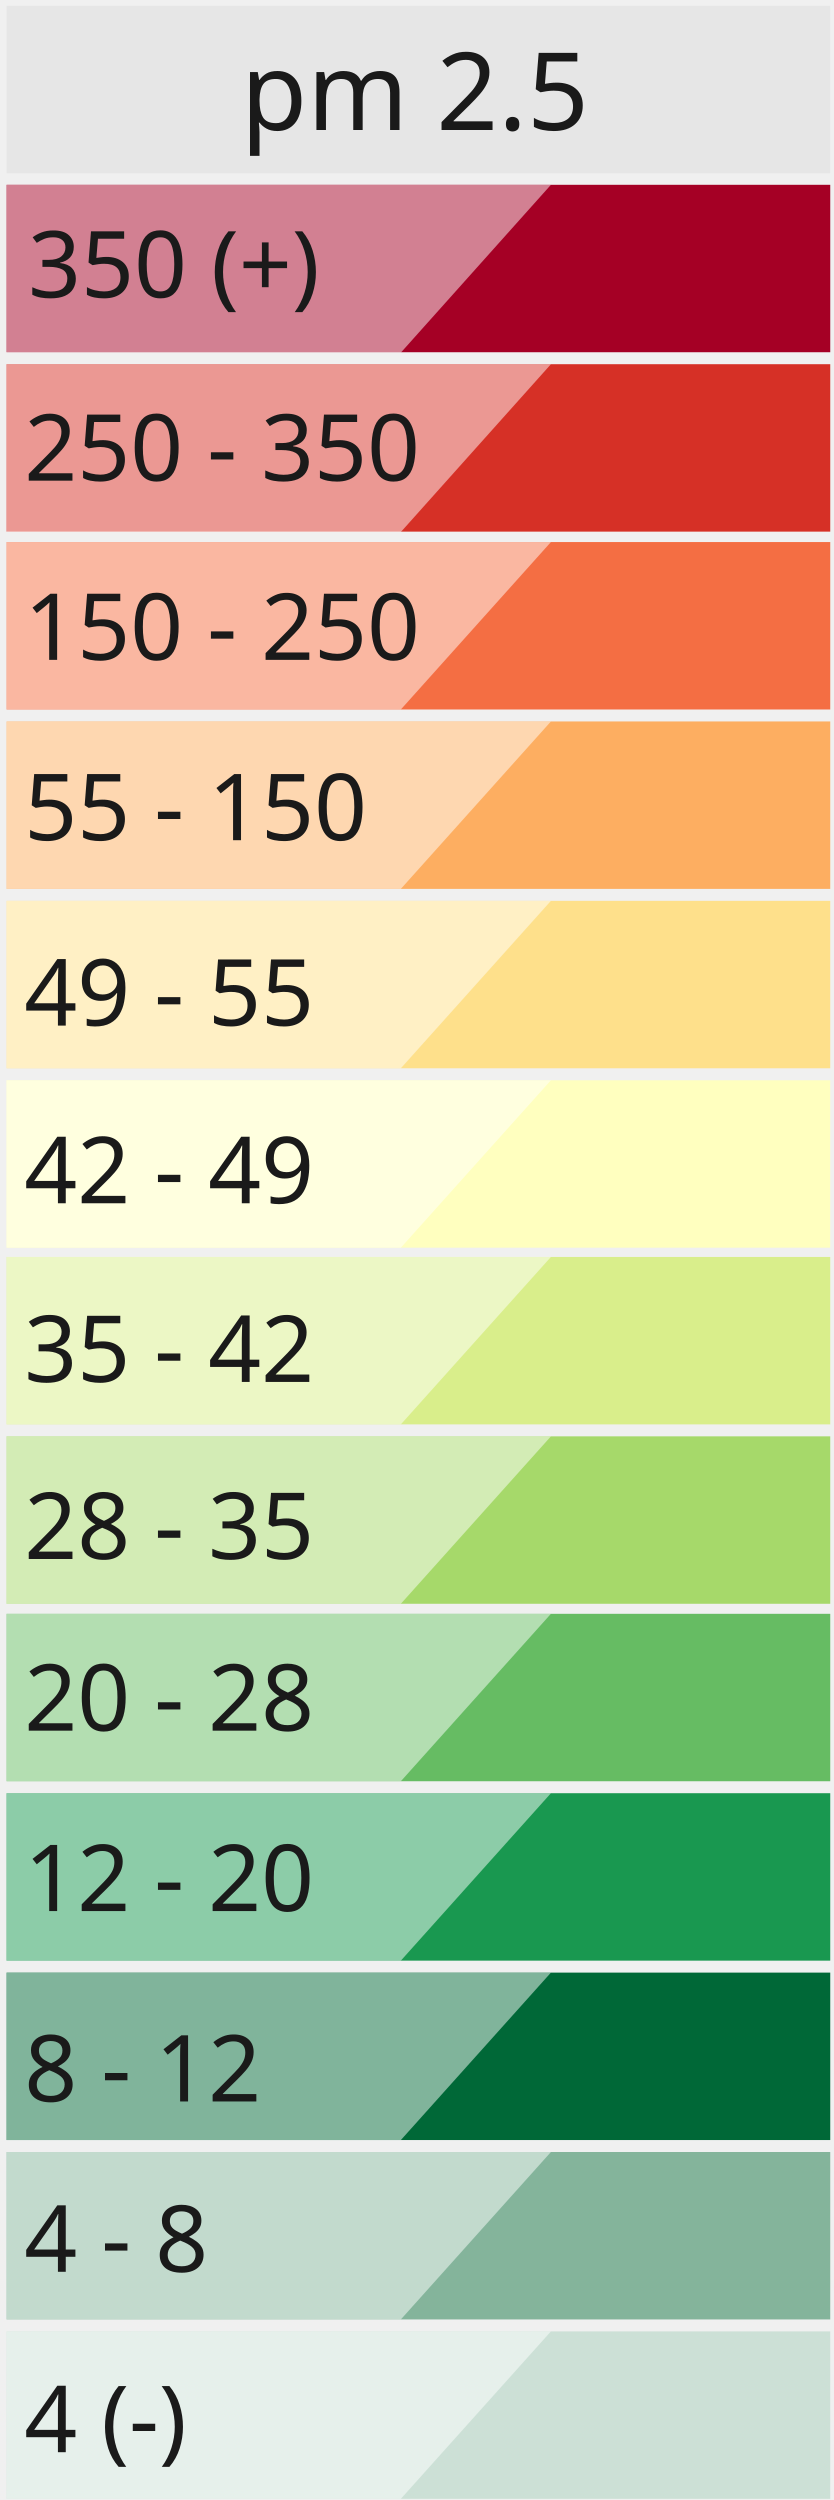
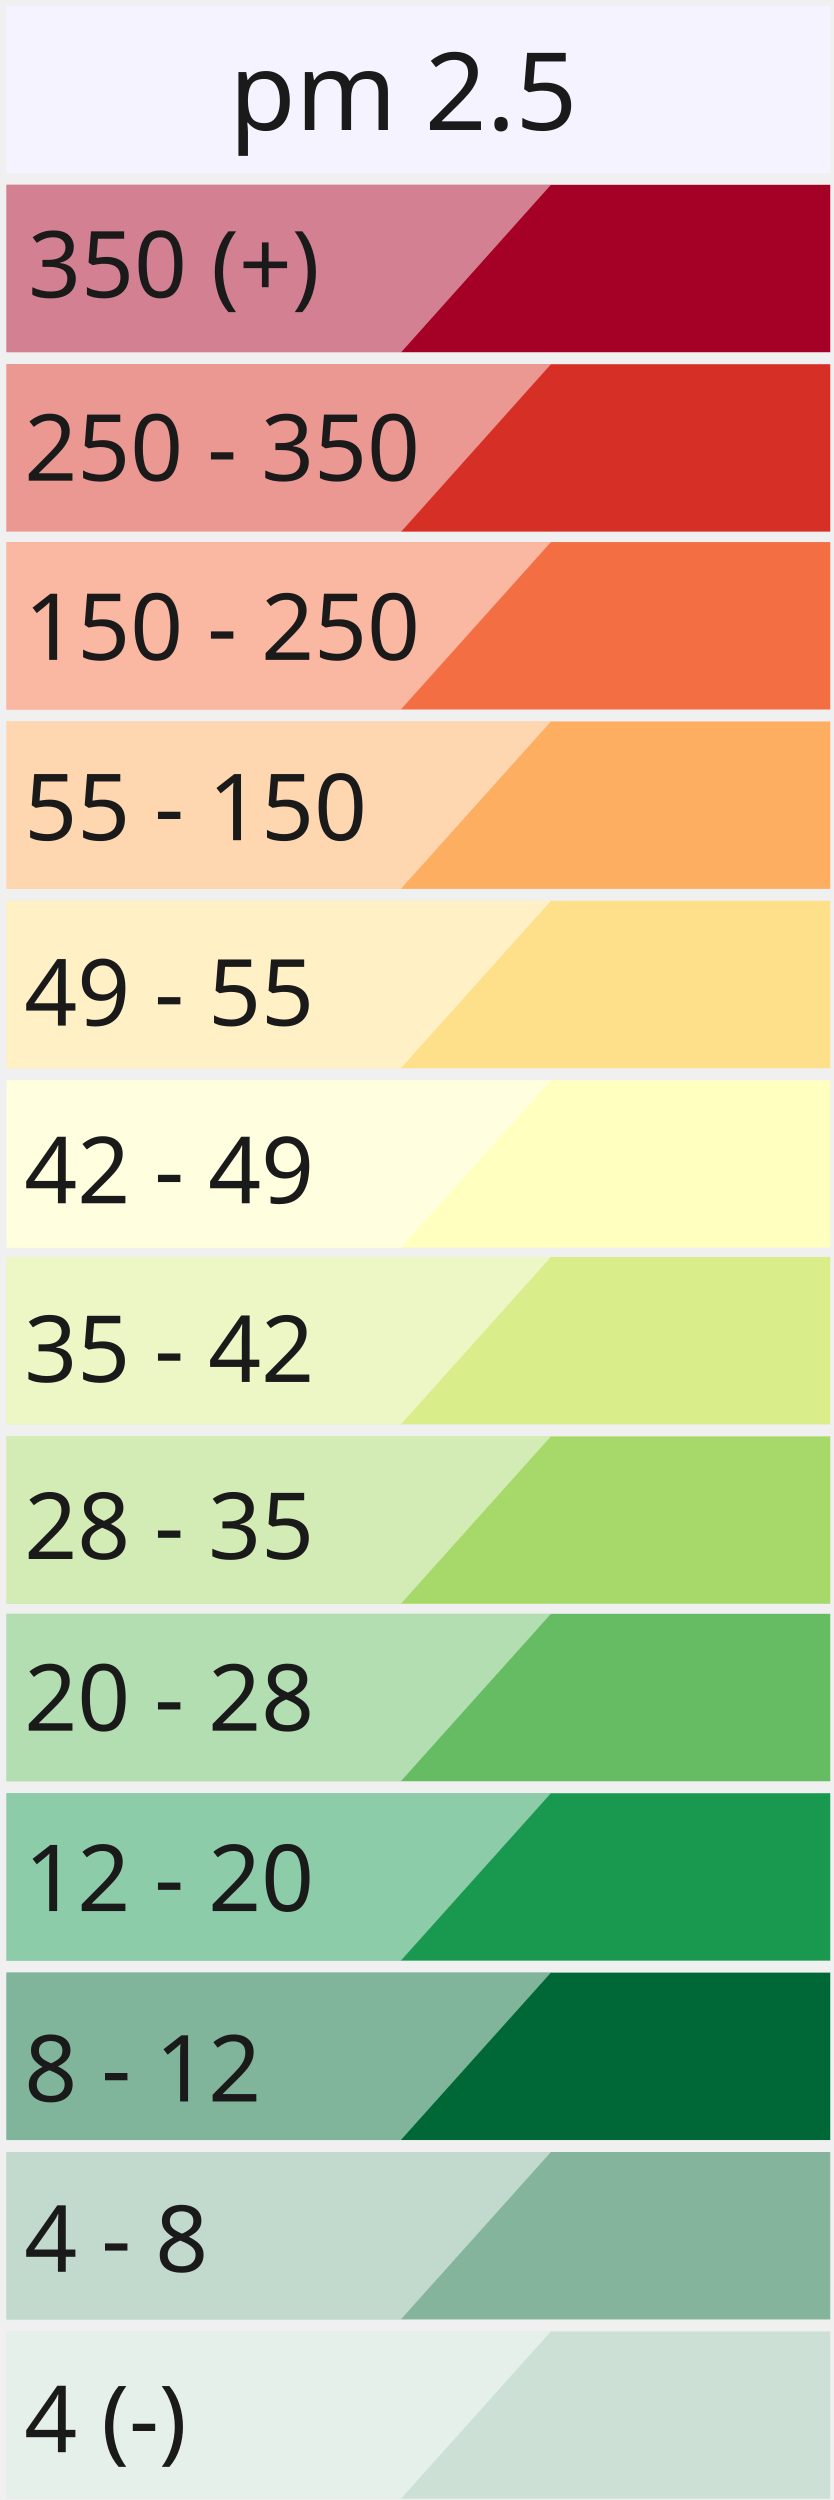
<svg xmlns="http://www.w3.org/2000/svg" version="1.1" id="Layer_1" x="0px" y="0px" viewBox="0 0 216 648" style="enable-background:new 0 0 216 648;" xml:space="preserve">
  <style type="text/css">
- 	.st0{fill:#E6E6E6;}
+ 	.st0{fill:#F4F3FF;}
	.st1{fill:none;}
	.st2{fill:#1A1A1A;}
	.st3{font-family:'SegoeUI-Bold';}
	.st4{font-size:28px;}
	.st5{fill:#D63026;}
	.st6{opacity:0.5;fill:#FFFFFF;}
	.st7{fill:#A50025;}
	.st8{fill:#FDAE61;}
	.st9{fill:#F46E43;}
	.st10{fill:#FFFFBF;}
	.st11{fill:#FEE08B;}
	.st12{fill:#A6D96A;}
	.st13{fill:#D9EE8B;}
	.st14{fill:#199850;}
	.st15{fill:#66BC63;}
	.st16{fill:#84B49B;}
	.st17{fill:#006837;}
	.st18{fill:#CCE0D6;}
	.st19{font-size:24px;}
</style>
  <rect x="1.7" y="1.5" class="st0" width="213.5" height="43.4" />
-   <rect x="19.9" y="13" class="st1" width="176.6" height="23.4" />
-   <text transform="matrix(1 0 0 1 62.4245 33.6874)" class="st2 st3 st4">pm 2.5</text>
+   <rect x="16.9" y="13" class="st1" width="176.6" height="23.4" />
+   <text transform="matrix(1 0 0 1 59.4245 33.6874)" class="st2 st3 st4">pm 2.5</text>
  <rect x="1.7" y="94.4" class="st5" width="213.5" height="43.4" />
  <polygon class="st6" points="1.7,137.9 103.9,137.9 142.8,94.4 1.7,94.4 " />
  <rect x="1.7" y="47.9" class="st7" width="213.5" height="43.4" />
  <polygon class="st6" points="1.7,91.4 103.9,91.4 142.8,47.9 1.7,47.9 " />
  <rect x="1.7" y="187" class="st8" width="213.5" height="43.4" />
  <polygon class="st6" points="1.7,230.4 103.9,230.4 142.8,187 1.7,187 " />
  <rect x="1.7" y="140.5" class="st9" width="213.5" height="43.4" />
  <polygon class="st6" points="1.7,183.9 103.9,183.9 142.8,140.5 1.7,140.5 " />
  <rect x="1.7" y="280" class="st10" width="213.5" height="43.4" />
  <polygon class="st6" points="1.7,323.4 103.9,323.4 142.8,280 1.7,280 " />
  <rect x="1.7" y="233.5" class="st11" width="213.5" height="43.4" />
  <polygon class="st6" points="1.7,276.9 103.9,276.9 142.8,233.5 1.7,233.5 " />
  <rect x="1.7" y="372.3" class="st12" width="213.5" height="43.4" />
  <polygon class="st6" points="1.7,415.7 103.9,415.7 142.8,372.3 1.7,372.3 " />
  <rect x="1.7" y="325.8" class="st13" width="213.5" height="43.4" />
  <polygon class="st6" points="1.7,369.2 103.9,369.2 142.8,325.8 1.7,325.8 " />
  <rect x="1.7" y="464.8" class="st14" width="213.5" height="43.4" />
  <polygon class="st6" points="1.7,508.2 103.9,508.2 142.8,464.8 1.7,464.8 " />
  <rect x="1.7" y="418.3" class="st15" width="213.5" height="43.4" />
  <polygon class="st6" points="1.7,461.7 103.9,461.7 142.8,418.3 1.7,418.3 " />
  <rect x="1.7" y="557.8" class="st16" width="213.5" height="43.4" />
  <polygon class="st6" points="1.7,601.2 103.9,601.2 142.8,557.8 1.7,557.8 " />
  <rect x="1.7" y="511.3" class="st17" width="213.5" height="43.4" />
  <polygon class="st6" points="1.7,554.7 103.9,554.7 142.8,511.3 1.7,511.3 " />
  <rect x="1.7" y="604.3" class="st18" width="213.5" height="43.4" />
  <polygon class="st6" points="1.7,647.7 103.9,647.7 142.8,604.3 1.7,604.3 " />
  <g>
    <text transform="matrix(1 0 0 1 6.2945 124.5974)" class="st2 st3 st19">250 - 350</text>
    <text transform="matrix(1 0 0 1 7.2945 77.1034)" class="st2 st3 st19">350 (+)</text>
    <text transform="matrix(1 0 0 1 6.2947 171.0391)" class="st2 st3 st19">150 - 250</text>
    <text transform="matrix(1 0 0 1 6.2949 217.7794)" class="st2 st3 st19">55 - 150</text>
    <text transform="matrix(1 0 0 1 6.2941 265.8313)" class="st2 st3 st19">49 - 55</text>
    <text transform="matrix(1 0 0 1 6.2941 311.8833)" class="st2 st3 st19">42 - 49</text>
    <text transform="matrix(1 0 0 1 6.2948 358.2012)" class="st2 st3 st19">35 - 42</text>
    <text transform="matrix(1 0 0 1 6.2941 404.0911)" class="st2 st3 st19">28 - 35</text>
    <text transform="matrix(1 0 0 1 6.295 448.5976)" class="st2 st3 st19">20 - 28</text>
    <text transform="matrix(1 0 0 1 6.2949 495.3508)" class="st2 st3 st19">12 - 20</text>
    <text transform="matrix(1 0 0 1 6.295 544.7014)" class="st2 st3 st19">8 - 12</text>
    <text transform="matrix(1 0 0 1 6.2941 588.8573)" class="st2 st3 st19">4 - 8</text>
    <text transform="matrix(1 0 0 1 6.295 635.6105)" class="st2 st3 st19">4 (-)</text>
  </g>
</svg>
